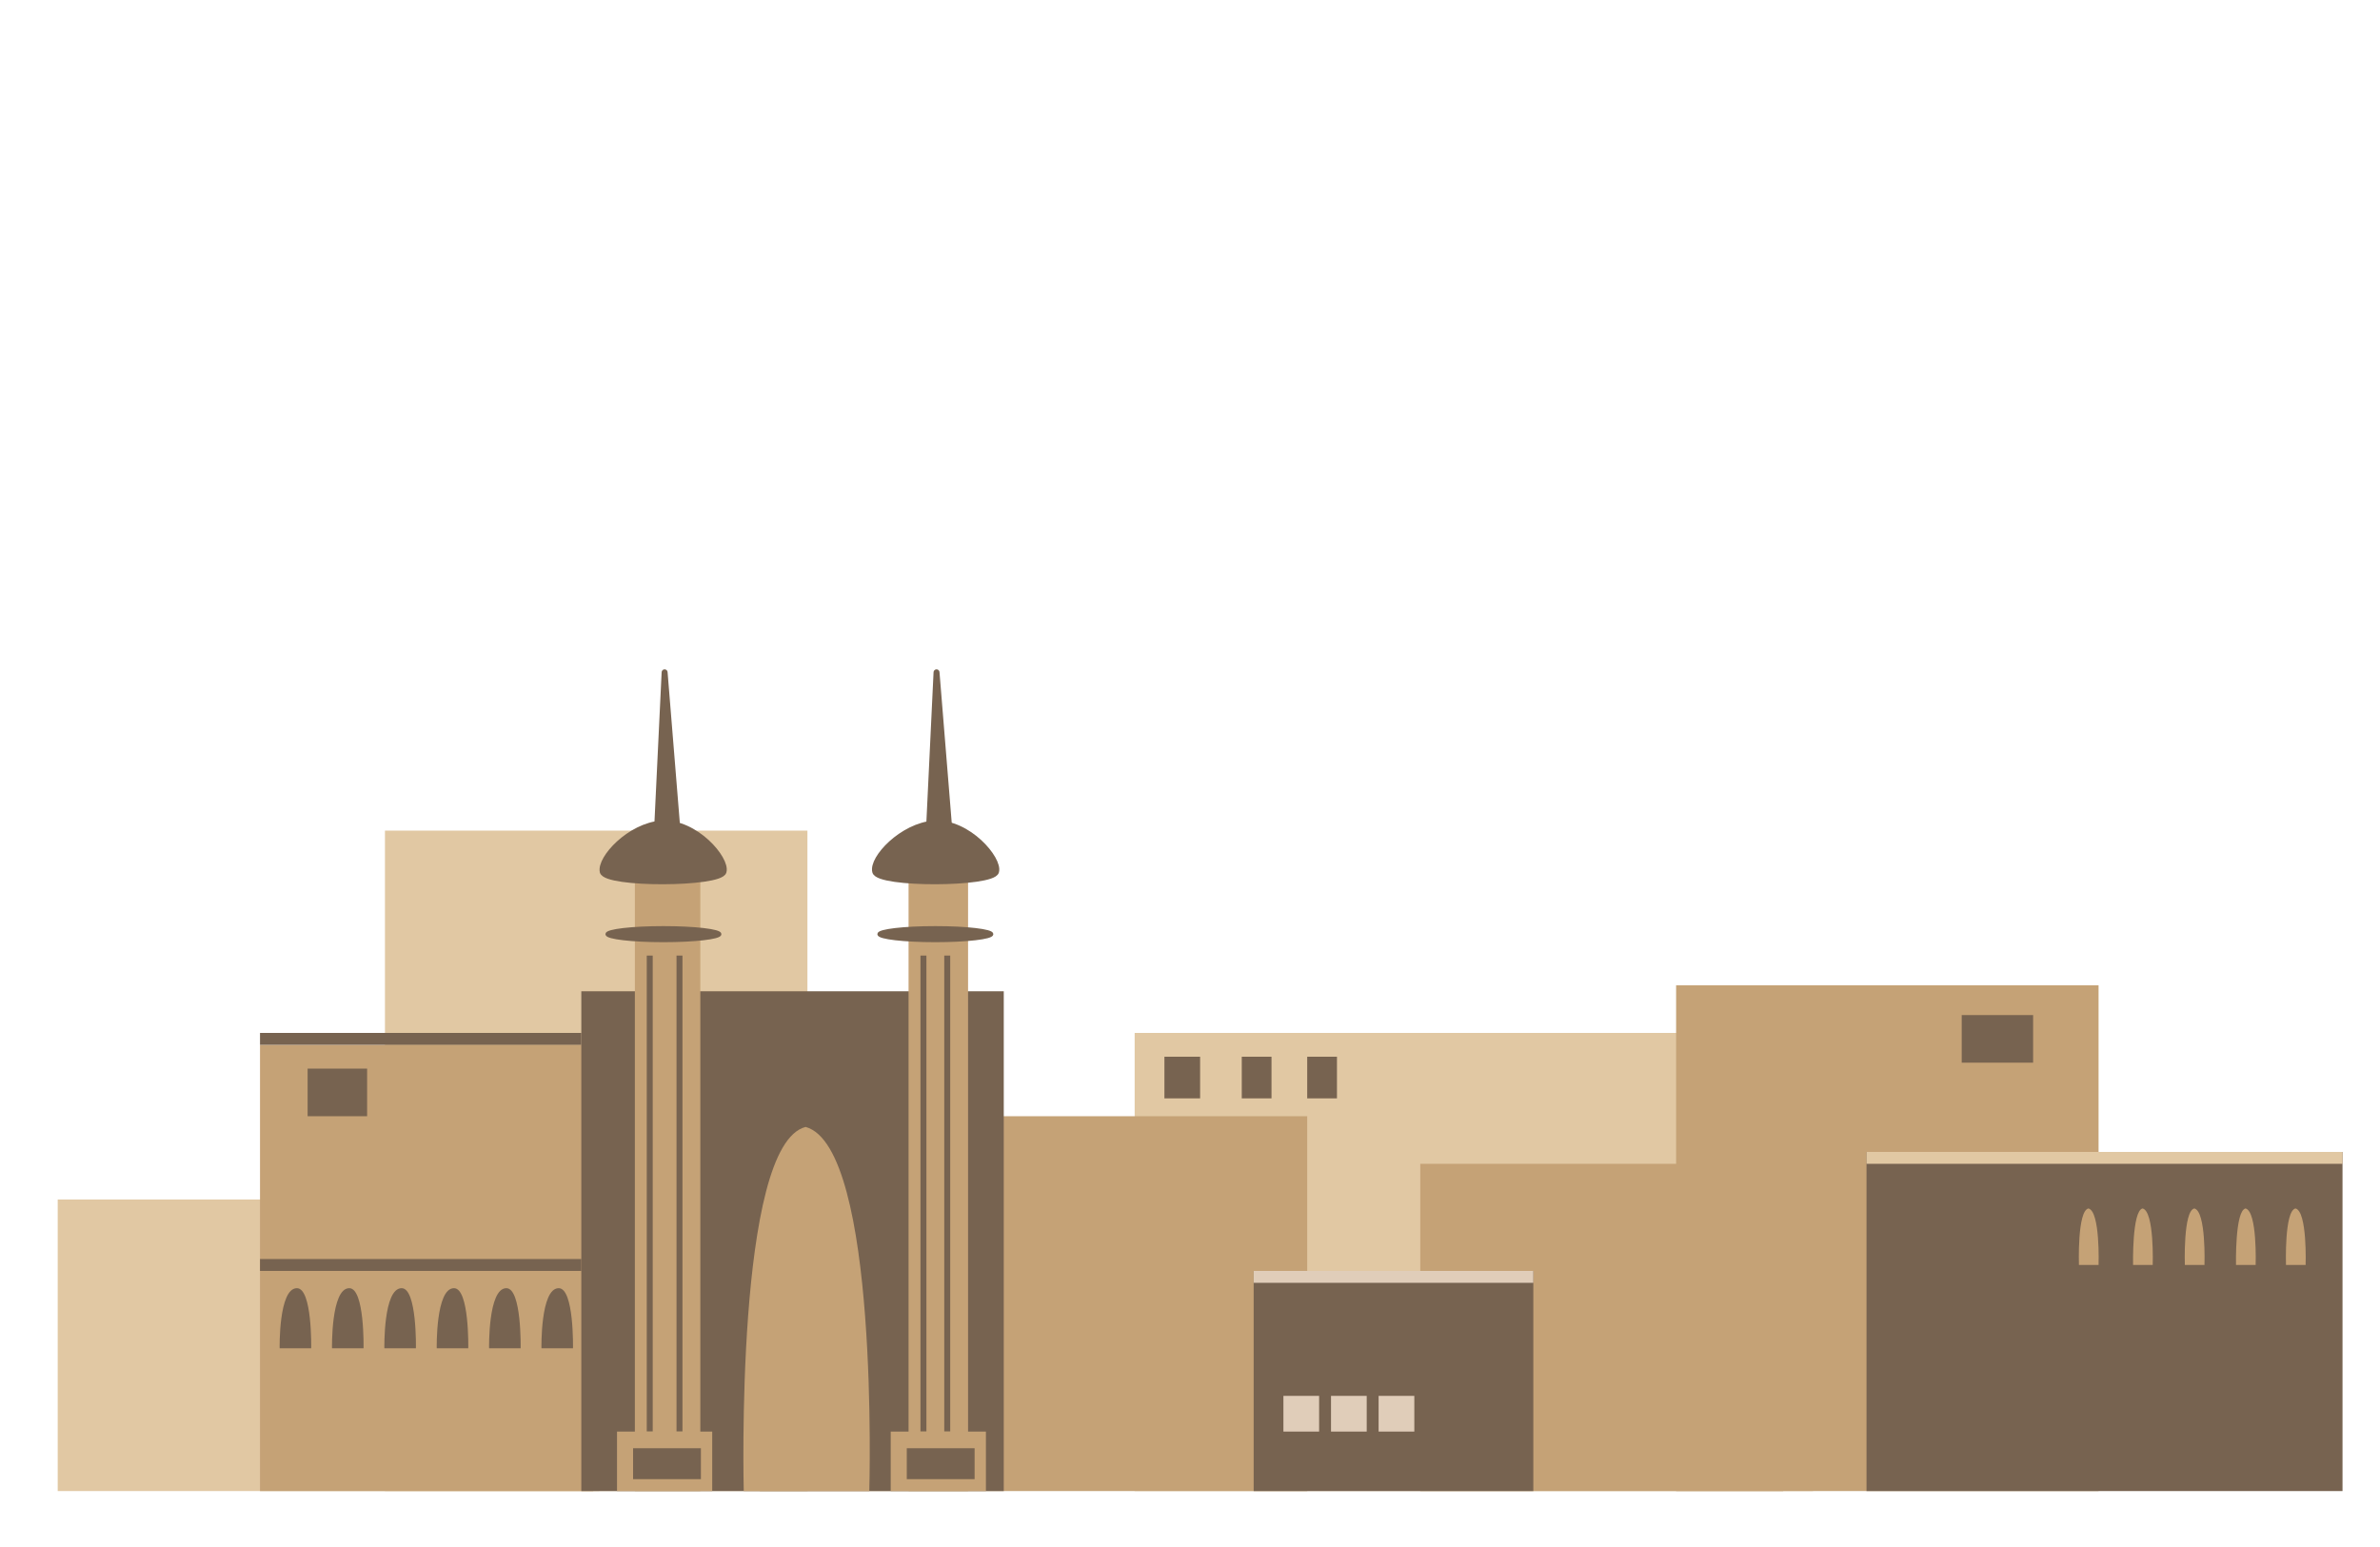
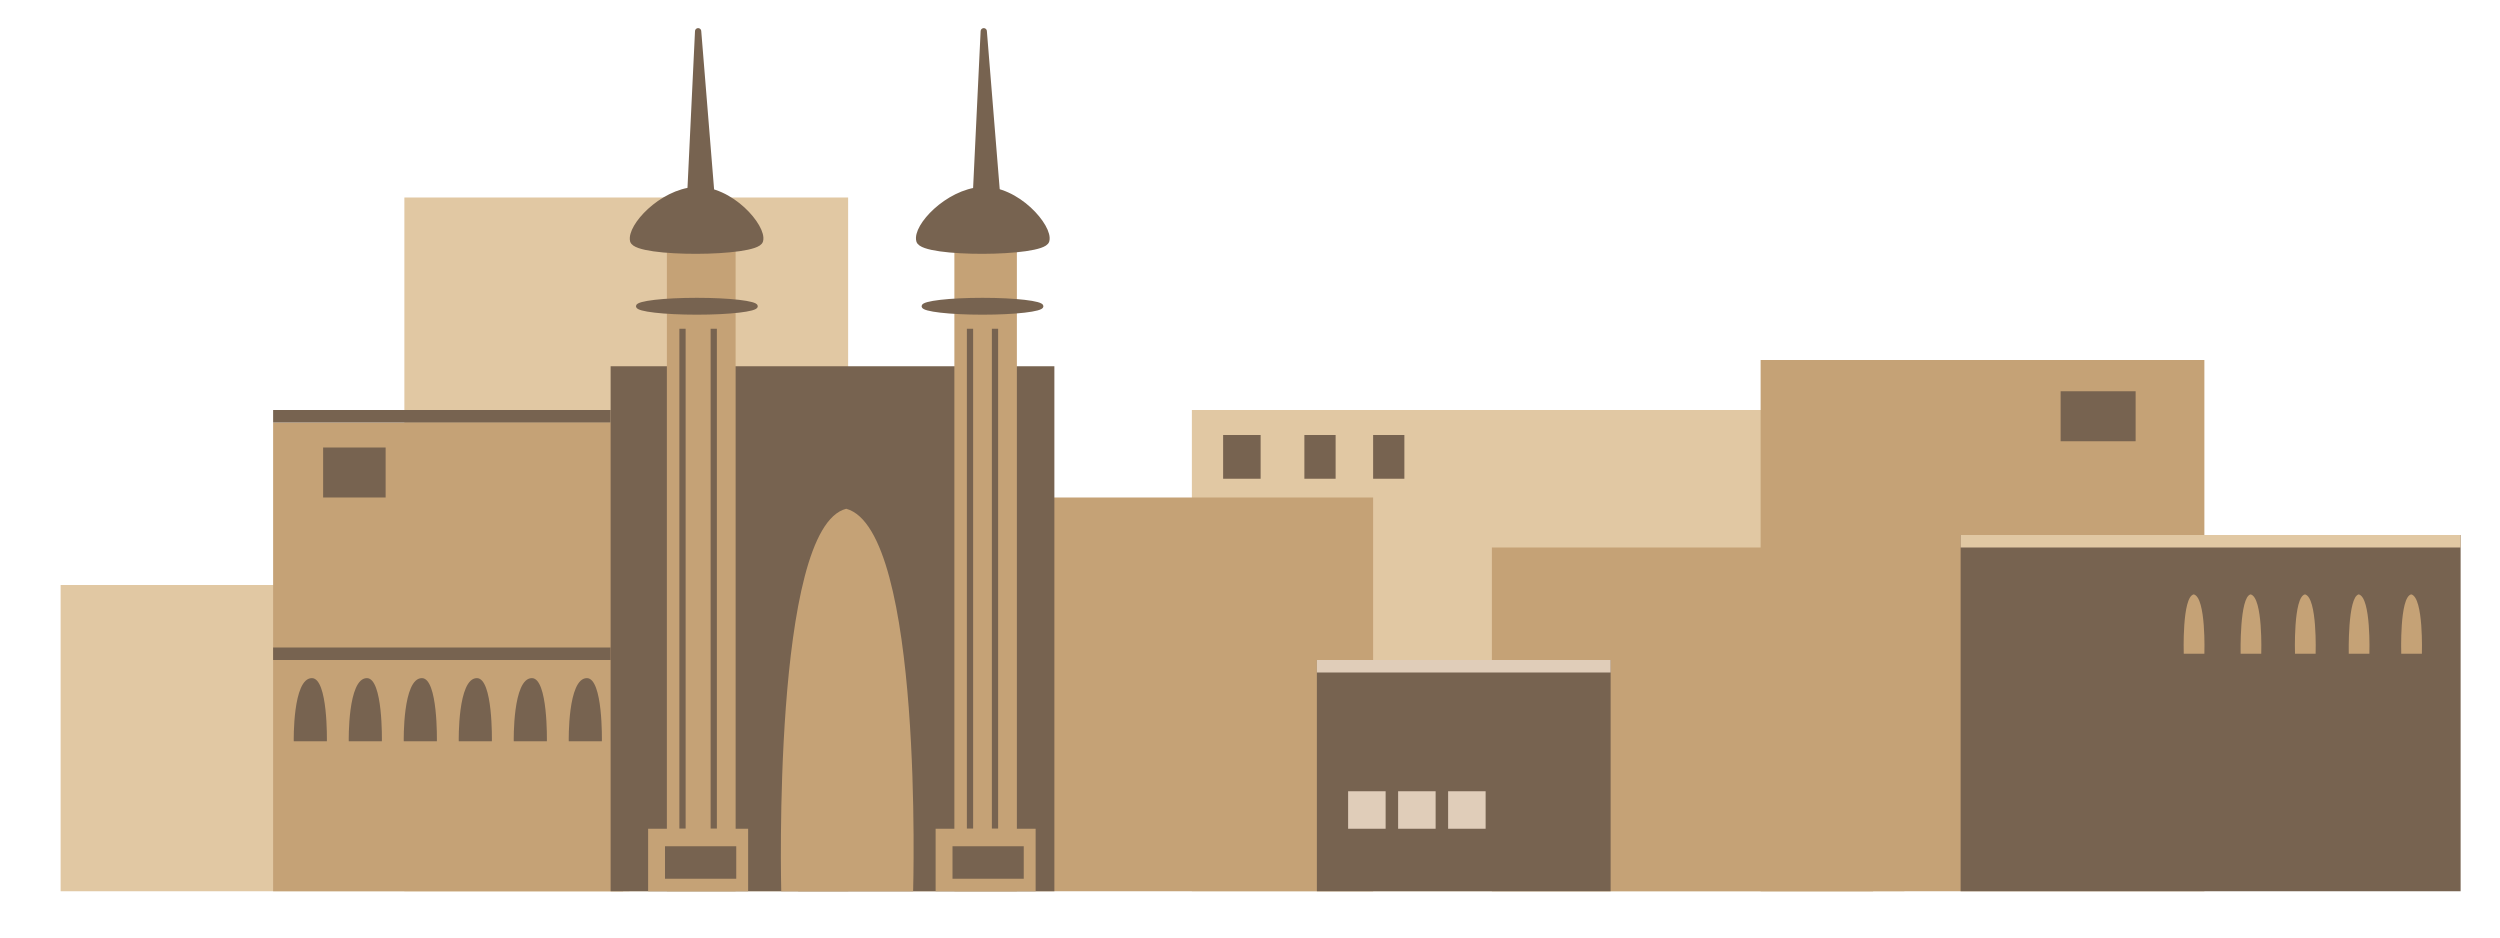
- <svg xmlns="http://www.w3.org/2000/svg" version="1.1" id="Layer_1" x="0px" y="0px" width="400px" height="260px" viewBox="0 0 400 260" enable-background="new 0 0 400 260" xml:space="preserve">
-   <rect x="190.7" y="173.6" fill="#E1C8A3" width="114" height="77" />
-   <rect x="281.7" y="165.6" fill="#C5A276" width="71" height="85" />
-   <rect x="238.7" y="195.6" fill="#C5A276" width="61" height="55" />
-   <rect x="313.7" y="193.6" fill="#776350" width="80" height="57" />
-   <rect x="9.7" y="201.6" fill="#E1C8A3" width="91" height="49" />
-   <rect x="64.7" y="139.6" fill="#E1C8A3" width="71" height="111" />
-   <rect x="43.7" y="175.6" fill="#C5A276" width="56" height="75" />
-   <rect x="127.7" y="187.6" fill="#C5A276" width="92" height="63" />
-   <path fill="#776350" d="M82.2,226.6h5.3c0,0,0.2-10.1-2.4-10.1C82,216.5,82.2,226.6,82.2,226.6z" />
-   <path fill="#776350" d="M73.4,226.6h5.3c0,0,0.2-10.1-2.4-10.1C73.2,216.5,73.4,226.6,73.4,226.6z" />
-   <path fill="#776350" d="M64.6,226.6h5.3c0,0,0.2-10.1-2.4-10.1C64.4,216.5,64.6,226.6,64.6,226.6z" />
-   <path fill="#776350" d="M55.8,226.6h5.3c0,0,0.2-10.1-2.4-10.1C55.6,216.5,55.8,226.6,55.8,226.6z" />
-   <path fill="#776350" d="M47,226.6h5.3c0,0,0.2-10.1-2.4-10.1C46.8,216.5,47,226.6,47,226.6z" />
-   <path fill="#776350" d="M91,226.6h5.3c0,0,0.2-10.1-2.4-10.1C90.8,216.5,91,226.6,91,226.6z" />
-   <rect x="329.7" y="170.6" fill="#776350" width="12" height="8" />
-   <rect x="195.7" y="177.6" fill="#776350" width="6" height="7" />
-   <rect x="208.7" y="177.6" fill="#776350" width="5" height="7" />
-   <rect x="219.7" y="177.6" fill="#776350" width="5" height="7" />
-   <rect x="51.7" y="179.6" fill="#776350" width="10" height="8" />
-   <rect x="210.7" y="213.6" fill="#776350" width="47" height="37" />
-   <rect x="215.7" y="234.6" fill="#E0CDB9" width="6" height="6" />
-   <rect x="223.7" y="234.6" fill="#E0CDB9" width="6" height="6" />
-   <rect x="231.7" y="234.6" fill="#E0CDB9" width="6" height="6" />
-   <rect x="97.7" y="166.6" fill="#776350" width="71" height="84" />
-   <rect x="100.7" y="165.6" fill="none" width="66" height="85" />
-   <rect x="43.7" y="173.6" fill="#776350" width="54" height="2" />
-   <polygon fill="#776350" points="97.7,211.6 45.3,211.6 43.7,211.6 43.7,213.6 97.7,213.6 " />
-   <rect x="313.7" y="193.6" fill="#E1C8A3" width="80" height="2" />
-   <rect x="106.7" y="147.6" fill="#C5A276" width="11" height="103" />
-   <rect x="152.7" y="147.6" fill="#C5A276" width="10" height="103" />
-   <line fill="none" stroke="#776350" stroke-miterlimit="10" x1="155.2" y1="160.6" x2="155.2" y2="240.6" />
-   <line fill="#776350" stroke="#776350" stroke-miterlimit="10" x1="159.2" y1="160.6" x2="159.2" y2="240.6" />
-   <line fill="none" stroke="#776350" stroke-miterlimit="10" x1="109.2" y1="160.6" x2="109.2" y2="240.6" />
-   <line fill="none" stroke="#776350" stroke-miterlimit="10" x1="114.2" y1="160.6" x2="114.2" y2="240.6" />
-   <path fill="#776350" stroke="#776350" stroke-miterlimit="10" d="M147.1,146.5c0.6,2.2,19.7,2.1,20.3,0c0.6-2.1-4.7-8.4-10.4-8.1  C151.6,138.8,146.5,144.3,147.1,146.5z" />
-   <polygon fill="#776350" stroke="#776350" stroke-linecap="round" stroke-linejoin="round" stroke-miterlimit="10" points="  156.1,140.1 159.6,140.1 157.4,113 " />
-   <path fill="#776350" stroke="#776350" stroke-miterlimit="10" d="M101.3,146.5c0.6,2.2,19.7,2.1,20.3,0c0.6-2.1-4.7-8.4-10.4-8.1  C105.8,138.8,100.8,144.3,101.3,146.5z" />
-   <polygon fill="#776350" stroke="#776350" stroke-linecap="round" stroke-linejoin="round" stroke-miterlimit="10" points="  110.4,140.1 113.9,140.1 111.7,113 " />
-   <ellipse fill="#776350" stroke="#776350" stroke-width="0.5" stroke-miterlimit="10" cx="111.5" cy="157" rx="9.5" ry="1.1" />
-   <ellipse fill="#776350" stroke="#776350" stroke-width="0.5" stroke-miterlimit="10" cx="157.2" cy="157" rx="9.5" ry="1.1" />
-   <path fill="#C5A276" d="M125,250.6h21.1c0,0,1.7-57.8-10.7-61.2C123.5,192.4,125,250.6,125,250.6z" />
-   <path fill="#C5A276" d="M349.4,212.6h3.3c0,0,0.3-9-1.7-9.5C349.1,203.5,349.4,212.6,349.4,212.6z" />
-   <path fill="#C5A276" d="M358.5,212.6h3.3c0,0,0.3-9-1.7-9.5C358.3,203.5,358.5,212.6,358.5,212.6z" />
-   <path fill="#C5A276" d="M367.2,212.6h3.3c0,0,0.3-9-1.7-9.5C366.9,203.5,367.2,212.6,367.2,212.6z" />
-   <path fill="#C5A276" d="M375.8,212.6h3.3c0,0,0.3-9-1.7-9.5C375.6,203.5,375.8,212.6,375.8,212.6z" />
-   <path fill="#C5A276" d="M384.2,212.6h3.3c0,0,0.3-9-1.7-9.5C383.9,203.5,384.2,212.6,384.2,212.6z" />
-   <rect x="210.7" y="213.6" fill="#E0CDB9" width="47" height="2" />
-   <rect x="103.7" y="240.6" fill="#C5A276" width="16" height="10" />
-   <rect x="149.7" y="240.6" fill="#C5A276" width="16" height="10" />
-   <rect x="106.4" y="243.4" fill="#776350" width="11.4" height="5.2" />
-   <rect x="152.4" y="243.4" fill="#776350" width="11.4" height="5.2" />
+ <svg xmlns="http://www.w3.org/2000/svg" version="1.1" id="Layer_1" x="0px" y="0px" width="400px" height="150px" viewBox="-279 259 400 150" enable-background="new -279 259 400 150" xml:space="preserve">
+   <rect x="-88.3" y="324.6" fill="#E1C8A3" width="114" height="77" />
+   <rect x="2.7" y="316.6" fill="#C5A276" width="71" height="85" />
+   <rect x="-40.3" y="346.6" fill="#C5A276" width="61" height="55" />
+   <rect x="34.7" y="344.6" fill="#776350" width="80" height="57" />
+   <rect x="-269.3" y="352.6" fill="#E1C8A3" width="91" height="49" />
+   <rect x="-214.3" y="290.6" fill="#E1C8A3" width="71" height="111" />
+   <rect x="-235.3" y="326.6" fill="#C5A276" width="56" height="75" />
+   <rect x="-151.3" y="338.6" fill="#C5A276" width="92" height="63" />
+   <path fill="#776350" d="M-196.8,377.6h5.3c0,0,0.2-10.1-2.4-10.1C-197,367.5-196.8,377.6-196.8,377.6z" />
+   <path fill="#776350" d="M-205.6,377.6h5.3c0,0,0.2-10.1-2.4-10.1C-205.8,367.5-205.6,377.6-205.6,377.6z" />
+   <path fill="#776350" d="M-214.4,377.6h5.3c0,0,0.2-10.1-2.4-10.1C-214.6,367.5-214.4,377.6-214.4,377.6z" />
+   <path fill="#776350" d="M-223.2,377.6h5.3c0,0,0.2-10.1-2.4-10.1C-223.4,367.5-223.2,377.6-223.2,377.6z" />
+   <path fill="#776350" d="M-232,377.6h5.3c0,0,0.2-10.1-2.4-10.1C-232.2,367.5-232,377.6-232,377.6z" />
+   <path fill="#776350" d="M-188,377.6h5.3c0,0,0.2-10.1-2.4-10.1C-188.2,367.5-188,377.6-188,377.6z" />
+   <rect x="50.7" y="321.6" fill="#776350" width="12" height="8" />
+   <rect x="-83.3" y="328.6" fill="#776350" width="6" height="7" />
+   <rect x="-70.3" y="328.6" fill="#776350" width="5" height="7" />
+   <rect x="-59.3" y="328.6" fill="#776350" width="5" height="7" />
+   <rect x="-227.3" y="330.6" fill="#776350" width="10" height="8" />
+   <rect x="-68.3" y="364.6" fill="#776350" width="47" height="37" />
+   <rect x="-63.3" y="385.6" fill="#E0CDB9" width="6" height="6" />
+   <rect x="-55.3" y="385.6" fill="#E0CDB9" width="6" height="6" />
+   <rect x="-47.3" y="385.6" fill="#E0CDB9" width="6" height="6" />
+   <rect x="-181.3" y="317.6" fill="#776350" width="71" height="84" />
+   <rect x="-178.3" y="316.6" fill="none" width="66" height="85" />
+   <rect x="-235.3" y="324.6" fill="#776350" width="54" height="2" />
+   <polygon fill="#776350" points="-181.3,362.6 -233.7,362.6 -235.3,362.6 -235.3,364.6 -181.3,364.6 " />
+   <rect x="34.7" y="344.6" fill="#E1C8A3" width="80" height="2" />
+   <rect x="-172.3" y="298.6" fill="#C5A276" width="11" height="103" />
+   <rect x="-126.3" y="298.6" fill="#C5A276" width="10" height="103" />
+   <line fill="none" stroke="#776350" stroke-miterlimit="10" x1="-123.8" y1="311.6" x2="-123.8" y2="391.6" />
+   <line fill="none" stroke="#776350" stroke-miterlimit="10" x1="-119.8" y1="311.6" x2="-119.8" y2="391.6" />
+   <line fill="none" stroke="#776350" stroke-miterlimit="10" x1="-169.8" y1="311.6" x2="-169.8" y2="391.6" />
+   <line fill="none" stroke="#776350" stroke-miterlimit="10" x1="-164.8" y1="311.6" x2="-164.8" y2="391.6" />
+   <path fill="#776350" stroke="#776350" stroke-miterlimit="10" d="M-131.9,297.5c0.6,2.2,19.7,2.1,20.3,0s-4.7-8.4-10.4-8.1  C-127.4,289.8-132.5,295.3-131.9,297.5z" />
+   <polygon fill="#776350" stroke="#776350" stroke-linecap="round" stroke-linejoin="round" stroke-miterlimit="10" points="  -122.9,291.1 -119.4,291.1 -121.6,264 " />
+   <path fill="#776350" stroke="#776350" stroke-miterlimit="10" d="M-177.7,297.5c0.6,2.2,19.7,2.1,20.3,0s-4.7-8.4-10.4-8.1  C-173.2,289.8-178.2,295.3-177.7,297.5z" />
+   <polygon fill="#776350" stroke="#776350" stroke-linecap="round" stroke-linejoin="round" stroke-miterlimit="10" points="  -168.6,291.1 -165.1,291.1 -167.3,264 " />
+   <ellipse fill="#776350" stroke="#776350" stroke-width="0.5" stroke-miterlimit="10" cx="-167.5" cy="308" rx="9.5" ry="1.1" />
+   <ellipse fill="#776350" stroke="#776350" stroke-width="0.5" stroke-miterlimit="10" cx="-121.8" cy="308" rx="9.5" ry="1.1" />
+   <path fill="#C5A276" d="M-154,401.6h21.1c0,0,1.7-57.8-10.7-61.2C-155.5,343.4-154,401.6-154,401.6z" />
+   <path fill="#C5A276" d="M70.4,363.6h3.3c0,0,0.3-9-1.7-9.5C70.1,354.5,70.4,363.6,70.4,363.6z" />
+   <path fill="#C5A276" d="M79.5,363.6h3.3c0,0,0.3-9-1.7-9.5C79.3,354.5,79.5,363.6,79.5,363.6z" />
+   <path fill="#C5A276" d="M88.2,363.6h3.3c0,0,0.3-9-1.7-9.5C87.9,354.5,88.2,363.6,88.2,363.6z" />
+   <path fill="#C5A276" d="M96.8,363.6h3.3c0,0,0.3-9-1.7-9.5C96.6,354.5,96.8,363.6,96.8,363.6z" />
+   <path fill="#C5A276" d="M105.2,363.6h3.3c0,0,0.3-9-1.7-9.5C104.9,354.5,105.2,363.6,105.2,363.6z" />
+   <rect x="-68.3" y="364.6" fill="#E0CDB9" width="47" height="2" />
+   <rect x="-175.3" y="391.6" fill="#C5A276" width="16" height="10" />
+   <rect x="-129.3" y="391.6" fill="#C5A276" width="16" height="10" />
+   <rect x="-172.6" y="394.4" fill="#776350" width="11.4" height="5.2" />
+   <rect x="-126.6" y="394.4" fill="#776350" width="11.4" height="5.2" />
</svg>
